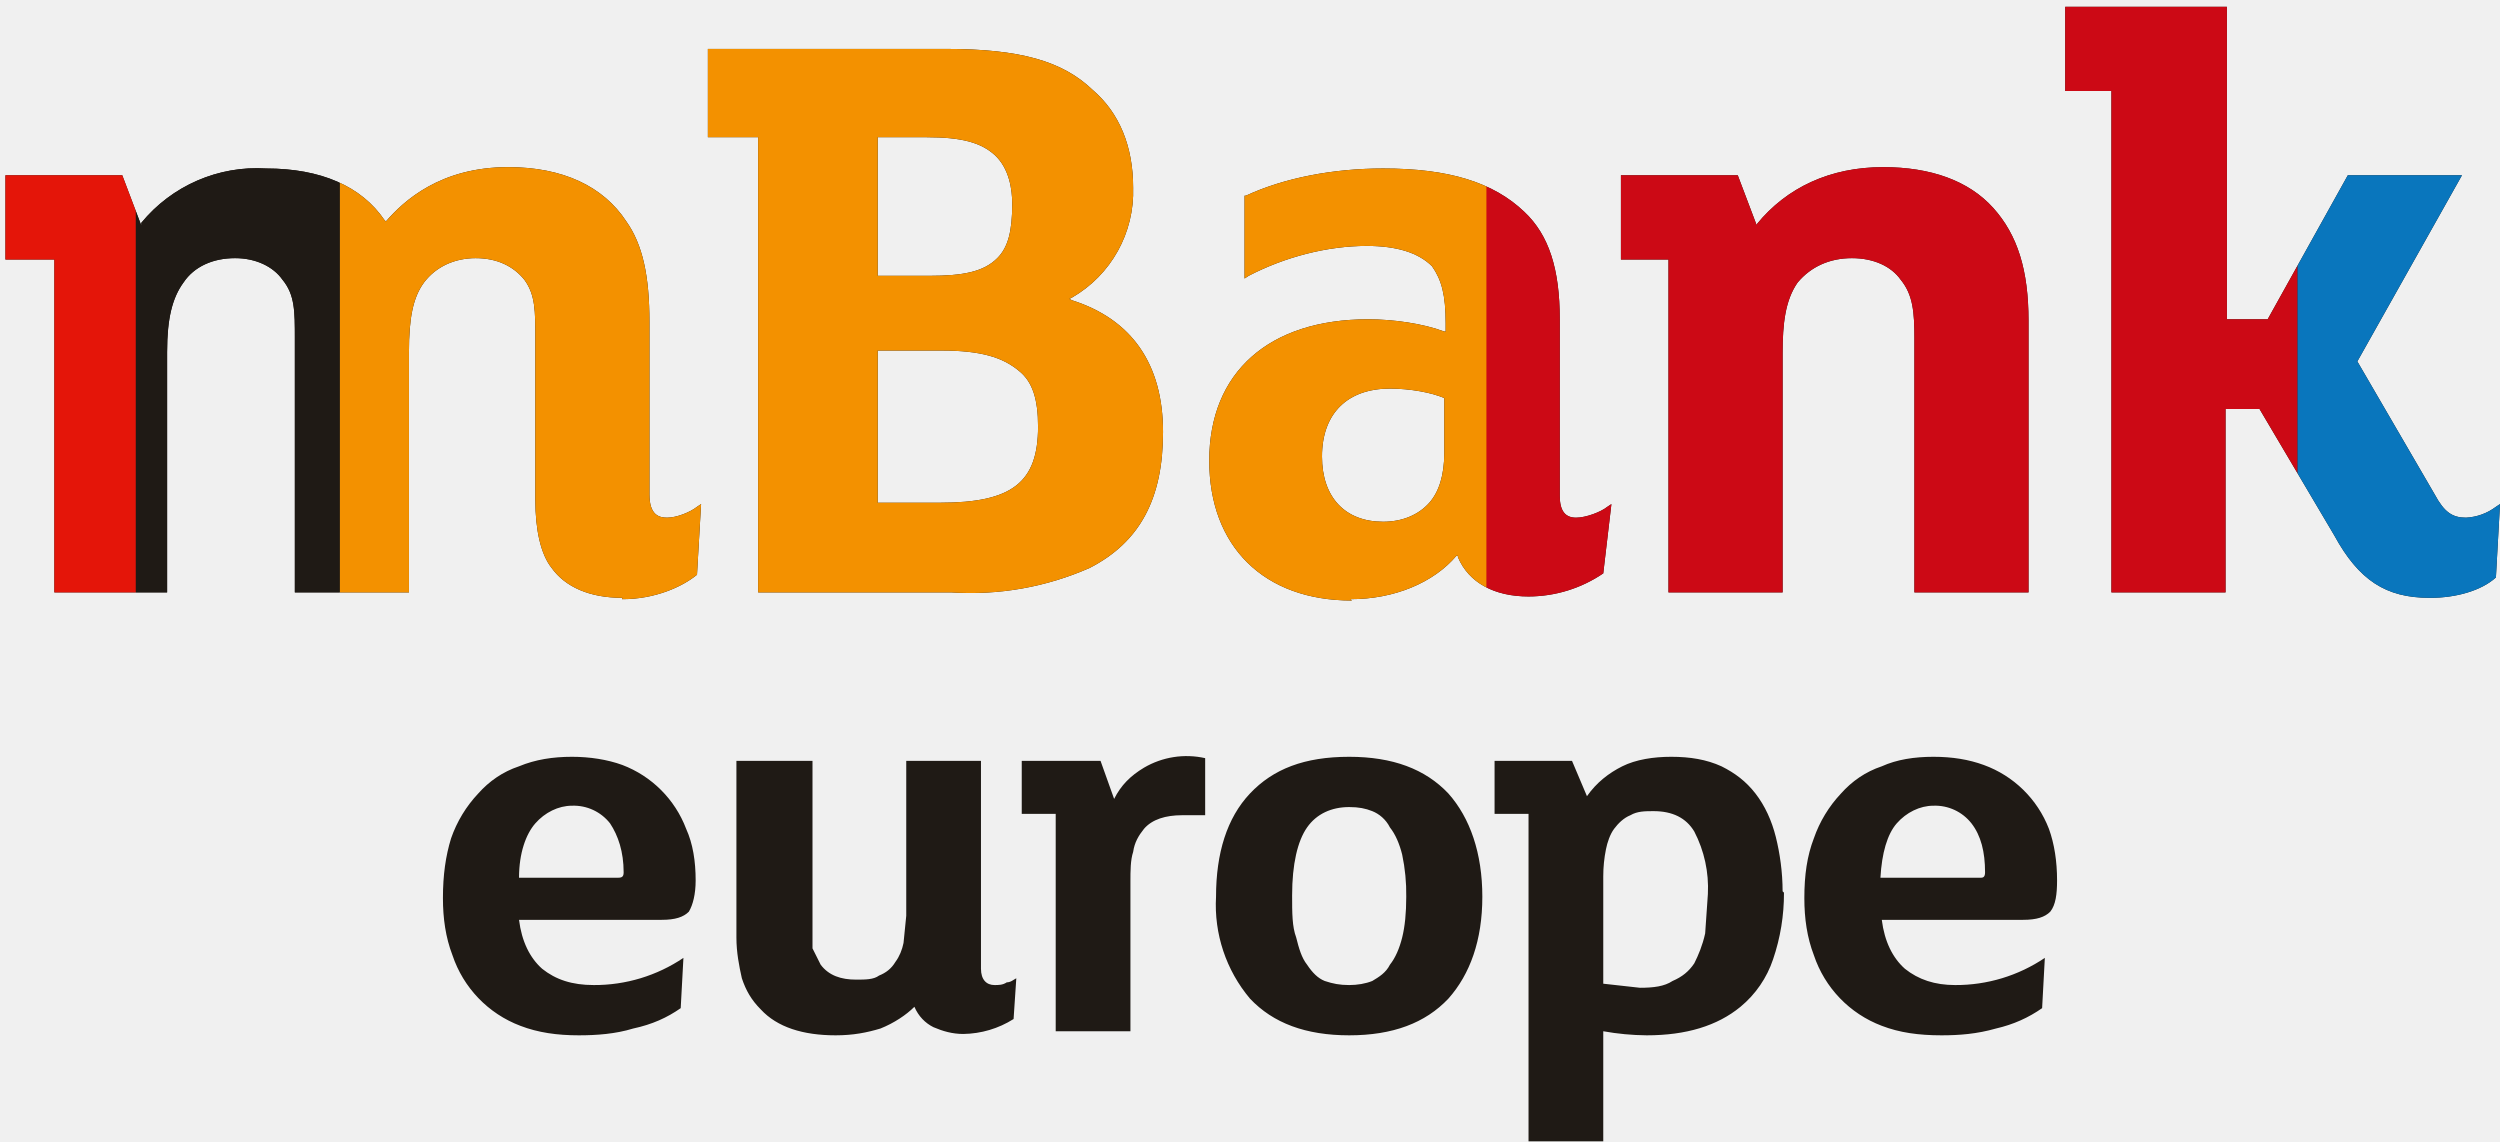
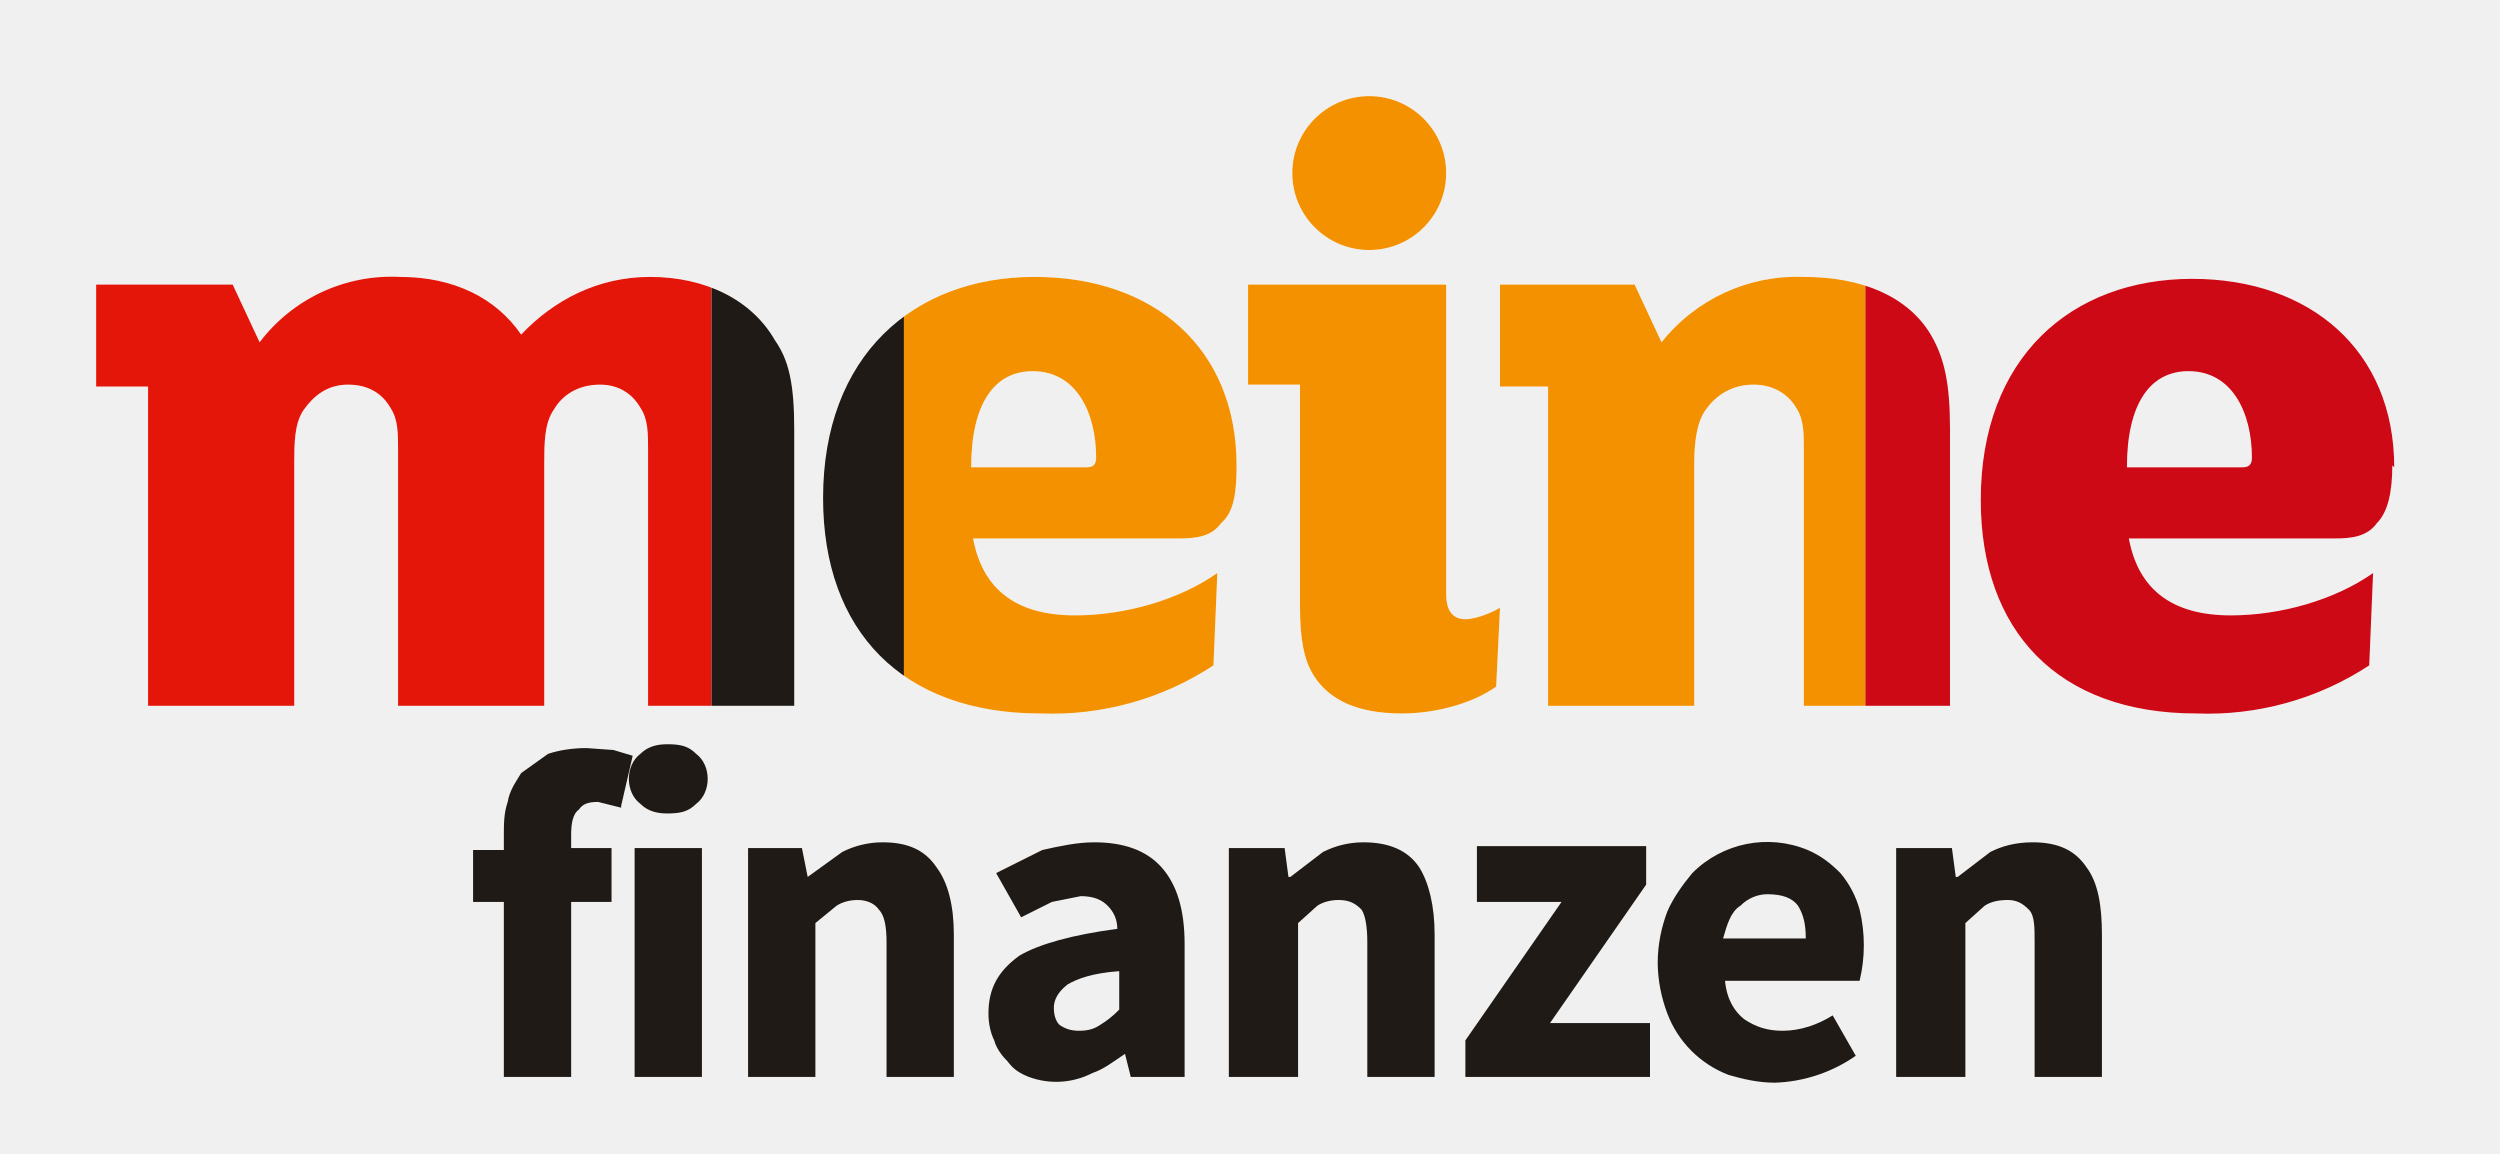
- <svg xmlns="http://www.w3.org/2000/svg" xmlns:xlink="http://www.w3.org/1999/xlink" width="184" height="84" viewBox="0 0 184 84">
+ <svg xmlns="http://www.w3.org/2000/svg" xmlns:xlink="http://www.w3.org/1999/xlink" width="130" height="60" viewBox="0 0 130 60">
  <defs>
-     <path id="a" d="M64.6 23.9h3.8c2.5 0 4 .3 5 1.3.8.8 1.1 2 1.1 4 0 1-.2 2.6-1.3 3.6-1 .9-2.4 1.3-5 1.3h-3.6V23.9zm0-16.7h4.6c5.3 0 7.2 1.5 7.2 5.6 0 2-.4 3.3-1.4 4.1-1.2 1-2.8 1.5-5.7 1.5h-4.7V7.2zM55.8.6v33.5h-3.7v6.5h17.5c5.5 0 8.6-.9 10.8-3 2-1.7 3-4.2 3-7.2a9 9 0 0 0-4.5-8.1l-.2-.1.2-.1c4.4-1.4 6.7-4.7 6.7-9.7 0-4.9-1.7-8.1-5.4-10A21.7 21.7 0 0 0 70 .6H55.8zm85.1 0v18.7c0 1.9-.1 3.2-1 4.3-.7 1-2 1.6-3.6 1.6s-3-.6-4-1.8c-.9-1.3-1.1-3-1.1-5.2V.6h-8.4v24.5h-3.5v6.2h8.6l1.4-3.7v.1c2.2 2.7 5.4 4.2 9.3 4.2 3.5 0 6.3-1 8.1-3 1.8-2 2.6-4.6 2.6-8.3V.6H141zm37.9-.4c-3.2 0-5.2 1.3-7 4.6l-5.5 9.3h-2.5V.6h-8.4v36.9H152v6.2h11.9v-23h3l5.9 10.6h8.4l-7.7-13.7 5.7-9.8c.7-1.3 1.3-1.7 2.3-1.7a4 4 0 0 1 2.2.8l.3.2-.3-5.4c-1.1-1-3-1.5-4.8-1.5zm-133 0c-2.4 0-4.2.8-5.2 2.2-.8 1-1.2 2.8-1.2 5v11.9c0 2 0 3.2-.8 4.3-.8 1-2 1.6-3.6 1.6-1.5 0-2.9-.6-3.8-1.8-.8-1.1-1.1-2.6-1.1-5.1V.6h-8.4v18.7c0 2 0 3.2-.9 4.3-.7 1-2 1.6-3.5 1.6-1.6 0-3-.6-3.8-1.8-.8-1.1-1.2-2.6-1.2-5.1V.6H4v24.5H.4v6.2H9l1.4-3.7v.2a11 11 0 0 0 9.2 4c4 0 7-1.3 8.7-3.8l.1-.1c1.3 1.5 4 4 9 4 4 0 7-1.4 8.7-4 1.2-1.7 1.7-4 1.7-7.4V7.8c0-1.5.7-1.7 1.3-1.7.7 0 1.7.4 2.2.8l.3.2-.3-5.2C50.2 1 48.2.1 45.8.1zm56.5 15.4c-3.1 0-5-1.8-5-5 0-3 1.7-4.8 4.5-4.8 1.4 0 2.6.5 3.4 1.4.7.8 1.1 2 1.1 3.7v4c-.9.4-2.5.7-4 .7zM99.5 0C93 0 89 4 89 10.3c0 6.5 4.4 10.4 11.7 10.4 1.8 0 4-.3 5.6-.9h.1v.6c0 2.1-.3 3.2-1 4.2-1 1-2.6 1.5-4.8 1.5-2.9 0-6-.8-8.7-2.2l-.3-.2v6.1h.1c2.8 1.3 6.4 2 10.1 2 4.8 0 8.1-1 10.4-3.2 1.8-1.7 2.6-4.2 2.6-7.9v-13c0-1.1.4-1.6 1.2-1.6.7 0 1.8.4 2.3.8l.3.2L118 2a9.8 9.8 0 0 0-5.5-1.7c-2.5 0-4.4 1-5.2 2.9v.1h-.1c-1.7-2-4.6-3.2-7.8-3.2z" />
+     <path id="a" d="M36.3 17.3v14.4h-7.6V18.4c0-.9 0-1.6-.4-2.2-.4-.7-1.1-1.2-2.1-1.2-1.2 0-2 .6-2.4 1.3-.5.7-.5 1.8-.5 2.8v12.6h-7.6V18.4c0-.9 0-1.6-.4-2.2-.4-.7-1.1-1.2-2.2-1.2s-1.8.6-2.3 1.3c-.5.7-.5 1.8-.5 2.8v12.6H2.7V15.1H0V9.8h7.1l1.4 3a8.6 8.6 0 0 1 7.3-3.4c2.8 0 5 1.1 6.3 3 1.7-1.8 4-3 6.7-3 2.9 0 5.3 1.2 6.5 3.3.7 1 1 2.2 1 4.6zm23 1.9c0 1.3-.1 2.4-.8 3-.5.7-1.3.8-2.2.8H45.6c.5 2.7 2.3 4 5.3 4 2.6 0 5.4-.8 7.4-2.2l-.2 4.8a15.3 15.3 0 0 1-9 2.5c-7.2 0-11.3-4.3-11.3-11.2 0-7.4 4.7-11.5 11-11.5 6.2 0 10.5 3.7 10.5 9.8zm-7.3-.4c0-2.3-1-4.5-3.3-4.5-2 0-3.2 1.7-3.2 5h6c.3 0 .5-.1.5-.5zM70.2 4a4 4 0 0 1-4 4 4 4 0 0 1-4-4 4 4 0 0 1 4-4 4 4 0 0 1 4 4zM73 26.6l-.2 4.1c-1.1.8-3 1.4-4.9 1.4-2.3 0-3.8-.7-4.6-2-.5-.8-.7-1.9-.7-3.6V15h-2.7V9.8h10.3v16.1c0 .8.3 1.3 1 1.3.6 0 1.5-.4 1.8-.6zm23.4-9.3v14.4h-7.6V18.4c0-.9 0-1.6-.4-2.2-.4-.7-1.2-1.2-2.2-1.2-1.2 0-2 .6-2.5 1.3-.5.7-.6 1.8-.6 2.8v12.6h-7.6V15.1H73V9.8H80l1.4 3a9 9 0 0 1 7.4-3.4c3 0 5.4 1 6.6 3 .7 1.2 1 2.5 1 4.9zm23 1.9c0 1.3-.2 2.4-.8 3-.5.7-1.3.8-2.2.8h-10.7c.5 2.7 2.3 4 5.3 4 2.6 0 5.4-.8 7.4-2.2l-.2 4.8a15.3 15.3 0 0 1-9 2.5C102 32.1 98 27.8 98 21c0-7.4 4.7-11.5 11-11.5 6.1 0 10.5 3.7 10.5 9.8zm-7.3-.4c0-2.3-1-4.5-3.3-4.5-2 0-3.2 1.7-3.2 5h6c.3 0 .5-.1.5-.5z" />
  </defs>
  <g fill="none" fill-rule="evenodd">
-     <g transform="matrix(1 0 0 -1 0 44.2)">
+     <g transform="translate(5 5)">
      <mask id="b" fill="#fff">
        <use xlink:href="#a" />
      </mask>
-       <use fill="#1F1A15" fill-rule="nonzero" xlink:href="#a" />
+       <use fill="#FFF" xlink:href="#a" />
      <g fill-rule="nonzero" mask="url(#b)">
-         <path fill="#E41509" d="M10 108.8H-94.6V-73.5H10z" />
-         <path fill="#F39100" d="M109.4-73.5H25v182.3h84.5z" />
-         <path fill="#CC0915" d="M169.1-73.5h-59.7v182.3h59.7z" />
-         <path fill="#20A134" d="M279.5-73.5H184v182.3h95.5z" />
-         <path fill="#0976BD" d="M184-73.5h-14.9v182.3h15z" />
-         <path fill="#1F1A15" d="M25-73.5H10v182.3h15z" />
+         <path fill="#E41509" d="M32 86h-63V-25h63z" />
+         <path fill="#F39100" d="M92-25H41V86h51z" />
+         <path fill="#CC0915" d="M129-25H92V86h37z" />
+         <path fill="#1F1A15" d="M42-25H32V86h10z" />
      </g>
    </g>
-     <path fill="#1F1A15" d="M51.2 64.8c0 1-.2 1.8-.5 2.3-.4.4-1 .6-2 .6H38.2c.2 1.6.8 2.8 1.7 3.6 1 .8 2.2 1.2 3.8 1.2a11.7 11.7 0 0 0 6.6-2l-.2 3.7c-1 .7-2.1 1.2-3.5 1.5-1.3.4-2.7.5-4 .5-1.6 0-3-.2-4.3-.7a8.4 8.4 0 0 1-5-5.2c-.5-1.3-.7-2.7-.7-4.2 0-1.7.2-3.1.6-4.4a9.2 9.2 0 0 1 2-3.3c.8-.9 1.8-1.6 3-2 1.2-.5 2.5-.7 3.9-.7 1.3 0 2.6.2 3.7.6a8.1 8.1 0 0 1 4.7 4.7c.5 1.1.7 2.4.7 3.8zm-5.3-.6c0-1.5-.4-2.7-1-3.6a3.4 3.4 0 0 0-2.8-1.3c-1 0-2 .5-2.7 1.3-.7.8-1.2 2.2-1.2 4h7.3c.3 0 .4-.1.4-.4zM74.6 75a7.1 7.1 0 0 1-3.7 1.1c-.8 0-1.5-.2-2.2-.5-.6-.3-1.1-.8-1.4-1.5-.6.6-1.5 1.2-2.5 1.6-1 .3-2 .5-3.3.5-2.4 0-4.3-.6-5.5-1.9-.7-.7-1.1-1.4-1.4-2.3-.2-.9-.4-1.9-.4-3V56h5.6V69.8l.6 1.2c.6.8 1.5 1.1 2.6 1.1.7 0 1.3 0 1.7-.3.5-.2.9-.5 1.2-1 .3-.4.5-.9.6-1.4l.2-2V56h5.5v15.3c0 .8.4 1.2 1 1.2.3 0 .6 0 .9-.2.3 0 .5-.2.7-.3l-.2 3zm14.2-15H87c-1.2 0-2.2.3-2.8 1-.4.5-.7 1-.8 1.7-.2.6-.2 1.4-.2 2.2v11h-5.5v-16h-2.5V56h5.8l1 2.8c.5-1 1.2-1.7 2.2-2.3a6.2 6.2 0 0 1 4.5-.7V60zm20.3 6c0 3.2-.9 5.7-2.5 7.5-1.7 1.8-4.1 2.7-7.3 2.7s-5.6-.9-7.3-2.7a10.7 10.7 0 0 1-2.5-7.5c0-3.2.8-5.8 2.5-7.6 1.7-1.8 4-2.7 7.3-2.7 3.2 0 5.6.9 7.3 2.7 1.6 1.8 2.5 4.4 2.5 7.6zm-5.6 0a14 14 0 0 0-.3-3.1c-.2-.8-.5-1.5-.9-2-.3-.6-.8-1-1.3-1.2-.5-.2-1-.3-1.7-.3-1.3 0-2.4.5-3.1 1.5-.7 1-1.1 2.7-1.1 5 0 1.3 0 2.3.3 3.1.2.8.4 1.5.8 2 .4.6.8 1 1.3 1.2.6.2 1.1.3 1.8.3.6 0 1.2-.1 1.7-.3.5-.3 1-.6 1.3-1.2.4-.5.7-1.2.9-2 .2-.8.3-1.8.3-3zm27.8-.3a15 15 0 0 1-.8 4.9 7.7 7.7 0 0 1-2.4 3.5c-1.7 1.4-4 2.1-6.9 2.1a19 19 0 0 1-3.2-.3V84h-5.5V59.9H110V56h5.7l1.1 2.6c.7-1 1.6-1.7 2.6-2.2 1-.5 2.3-.7 3.6-.7 1.4 0 2.6.2 3.7.7 1 .5 1.8 1.1 2.5 2 .7.9 1.2 2 1.5 3.2.3 1.2.5 2.6.5 4zm-5.6.1a9 9 0 0 0-1-4.6c-.6-1-1.6-1.5-3-1.5-.6 0-1.2 0-1.7.3-.5.2-.9.6-1.2 1-.3.4-.5 1-.6 1.5a10 10 0 0 0-.2 2v7.9l2.7.3c1 0 1.8-.1 2.4-.5.7-.3 1.2-.7 1.6-1.3.3-.6.6-1.3.8-2.2l.2-2.9zm25.7-1c0 1-.1 1.8-.5 2.3-.4.4-1 .6-2 .6h-10.4c.2 1.6.8 2.8 1.7 3.6 1 .8 2.2 1.2 3.7 1.2a11.7 11.7 0 0 0 6.6-2l-.2 3.7c-1 .7-2.1 1.2-3.4 1.5-1.4.4-2.7.5-4 .5-1.7 0-3.1-.2-4.4-.7a8.4 8.4 0 0 1-5-5.2c-.5-1.3-.7-2.7-.7-4.2 0-1.7.2-3.1.7-4.4a9.2 9.2 0 0 1 2-3.3c.8-.9 1.8-1.6 3-2 1.1-.5 2.4-.7 3.8-.7s2.6.2 3.7.6a8.1 8.1 0 0 1 4.8 4.7c.4 1.1.6 2.4.6 3.8zm-5.3-.6c0-1.5-.3-2.7-1-3.6a3.4 3.4 0 0 0-2.8-1.3c-1 0-2 .5-2.7 1.3-.7.8-1.1 2.2-1.2 4h7.4c.2 0 .3-.1.3-.4z" />
+     <path fill="#1F1A15" d="M32.3 42l-1.2-.3c-.5 0-.8.1-1 .4-.3.2-.4.7-.4 1.3v.7h2.1v2.8h-2.1V56h-3.5v-9.1h-1.6v-2.7h1.6v-.7c0-.7 0-1.2.2-1.8.1-.6.4-1 .7-1.5l1.4-1c.6-.2 1.3-.3 2-.3l1.4.1 1 .3-.6 2.6zm2.4.3c-.5 0-1-.1-1.4-.5-.4-.3-.6-.8-.6-1.3s.2-1 .6-1.3c.4-.4.9-.5 1.4-.5.7 0 1.1.1 1.5.5.4.3.6.8.6 1.3s-.2 1-.6 1.3c-.4.4-.8.5-1.5.5zM33 44.1h3.5V56H33V44.1zm5.9 0h2.8l.3 1.5 1.8-1.3c.6-.3 1.3-.5 2.1-.5 1.3 0 2.2.4 2.8 1.3.6.8.9 2 .9 3.5V56h-3.5v-7c0-.8-.1-1.4-.4-1.7-.2-.3-.6-.5-1.1-.5-.4 0-.8.1-1.1.3l-1.1.9v8h-3.5V44.1zm12.5 8.6c0-1.3.5-2.2 1.6-3 1-.6 2.8-1.1 5.1-1.4 0-.5-.2-.9-.5-1.2-.3-.3-.7-.5-1.4-.5l-1.5.3-1.6.8-1.3-2.3 2.4-1.2c.9-.2 1.8-.4 2.7-.4 1.5 0 2.7.4 3.5 1.3.8.9 1.2 2.2 1.2 4V56h-2.8l-.3-1.2c-.6.4-1.1.8-1.7 1a4.1 4.1 0 0 1-3.3.2c-.5-.2-.8-.4-1.1-.8-.3-.3-.6-.7-.7-1.1-.2-.4-.3-.9-.3-1.4zm3.4-.3c0 .4.1.7.3.9.3.2.6.3 1 .3.5 0 .8-.1 1.1-.3a5 5 0 0 0 1-.8v-2c-1.4.1-2.2.4-2.7.7-.5.4-.7.8-.7 1.2zm9.1-8.3h2.9l.2 1.5h.1l1.7-1.3c.6-.3 1.3-.5 2.1-.5 1.3 0 2.3.4 2.9 1.3.5.8.8 2 .8 3.5V56h-3.5v-7c0-.8-.1-1.4-.3-1.7-.3-.3-.6-.5-1.2-.5-.4 0-.8.1-1.1.3l-1 .9v8h-3.6V44.1zm12.3 10l5-7.2h-4.4V44h8.8V46l-5 7.2h5.2V56h-9.6v-1.9zm10-4c0-1 .2-1.9.5-2.7.3-.7.8-1.4 1.3-2a5.5 5.5 0 0 1 6-1.2c.7.3 1.2.7 1.7 1.2a5 5 0 0 1 1 1.9 7.9 7.9 0 0 1 0 3.7h-7c.1 1 .5 1.6 1 2 .6.4 1.2.6 2 .6.9 0 1.8-.3 2.6-.8l1.2 2.1a7.8 7.8 0 0 1-4.2 1.4c-.9 0-1.7-.2-2.4-.4a5.5 5.5 0 0 1-3.2-3.2c-.3-.8-.5-1.7-.5-2.7zm7.7-1.3c0-.7-.1-1.2-.4-1.7-.3-.4-.8-.6-1.6-.6-.5 0-1 .2-1.4.6-.5.3-.7 1-.9 1.7H94zm4.7-4.7h2.9l.2 1.5h.1l1.7-1.3c.6-.3 1.3-.5 2.2-.5 1.3 0 2.2.4 2.8 1.3.6.8.8 2 .8 3.5V56h-3.5v-7c0-.8 0-1.4-.3-1.7-.3-.3-.6-.5-1.1-.5-.5 0-.9.1-1.2.3l-1 .9v8h-3.6V44.1z" />
  </g>
</svg>
